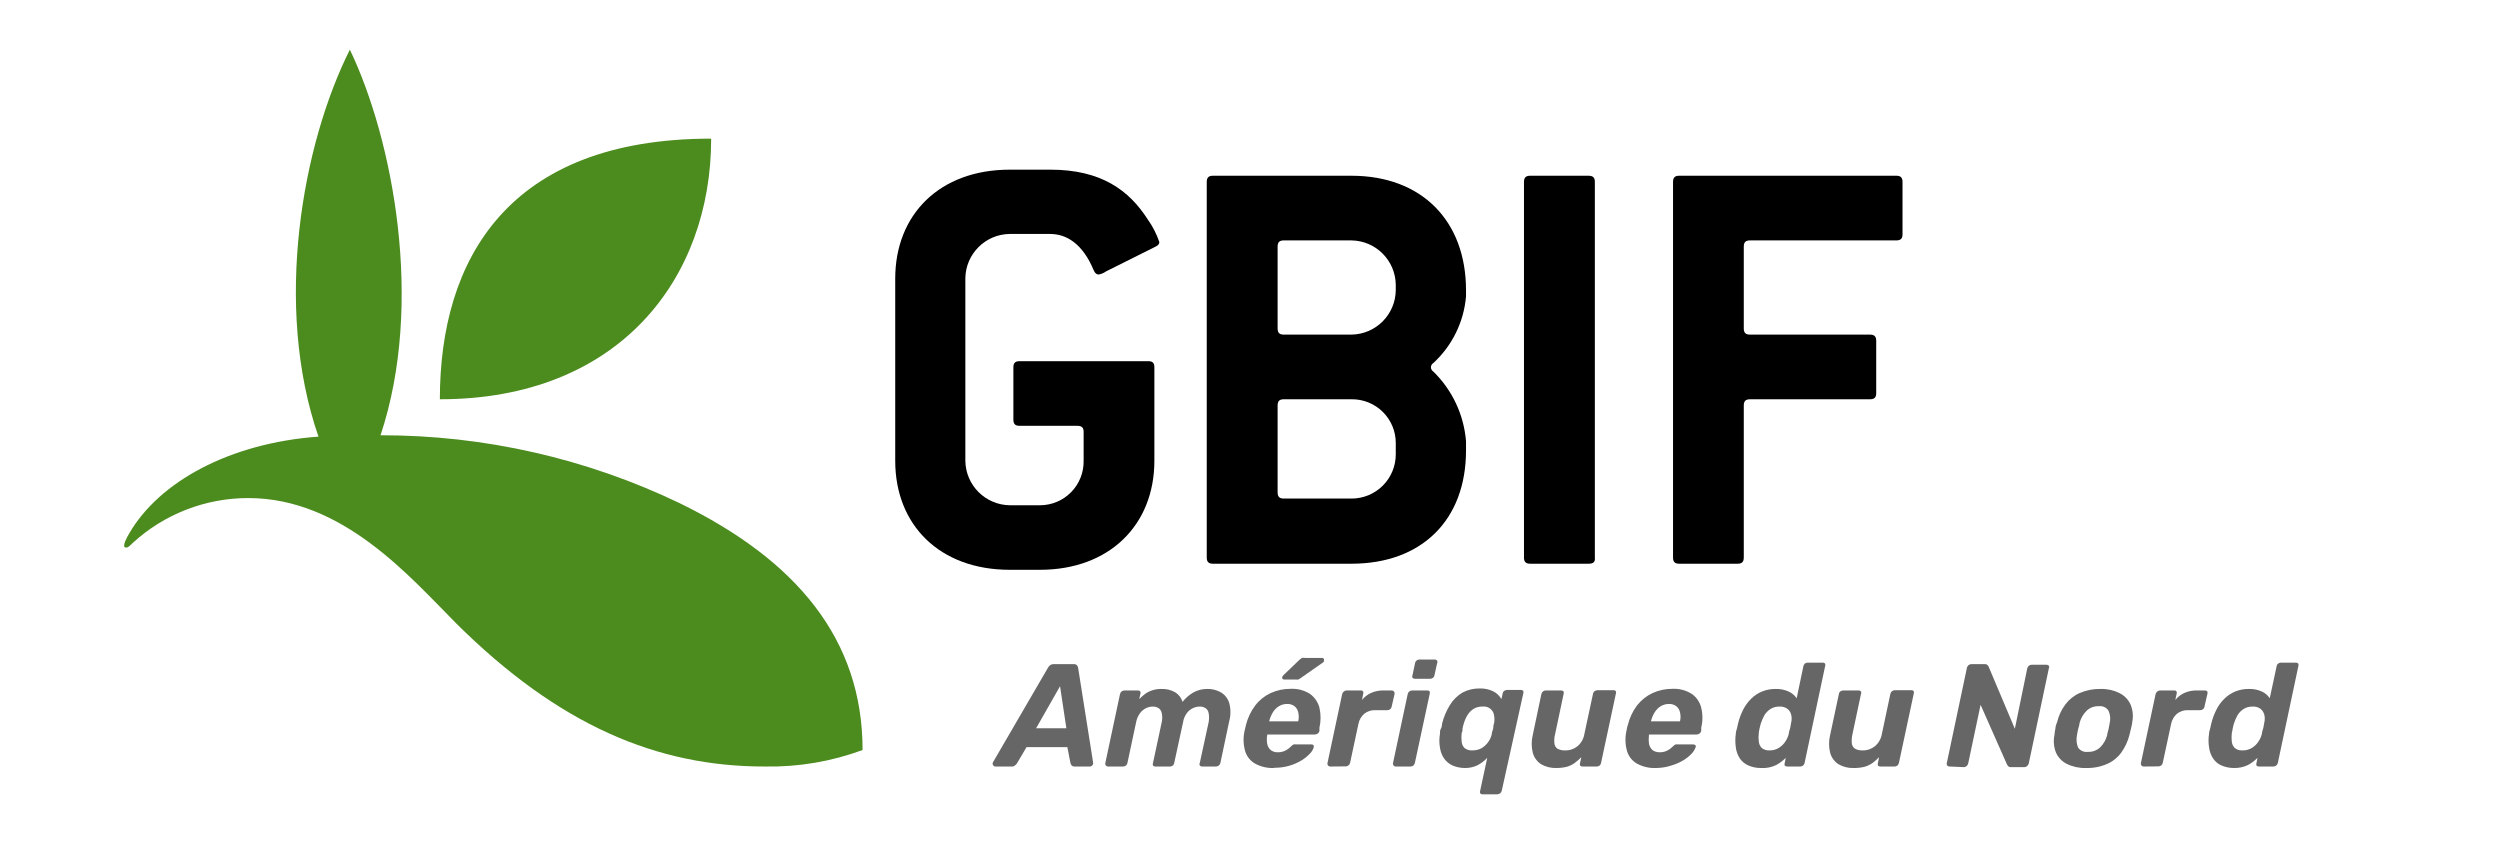
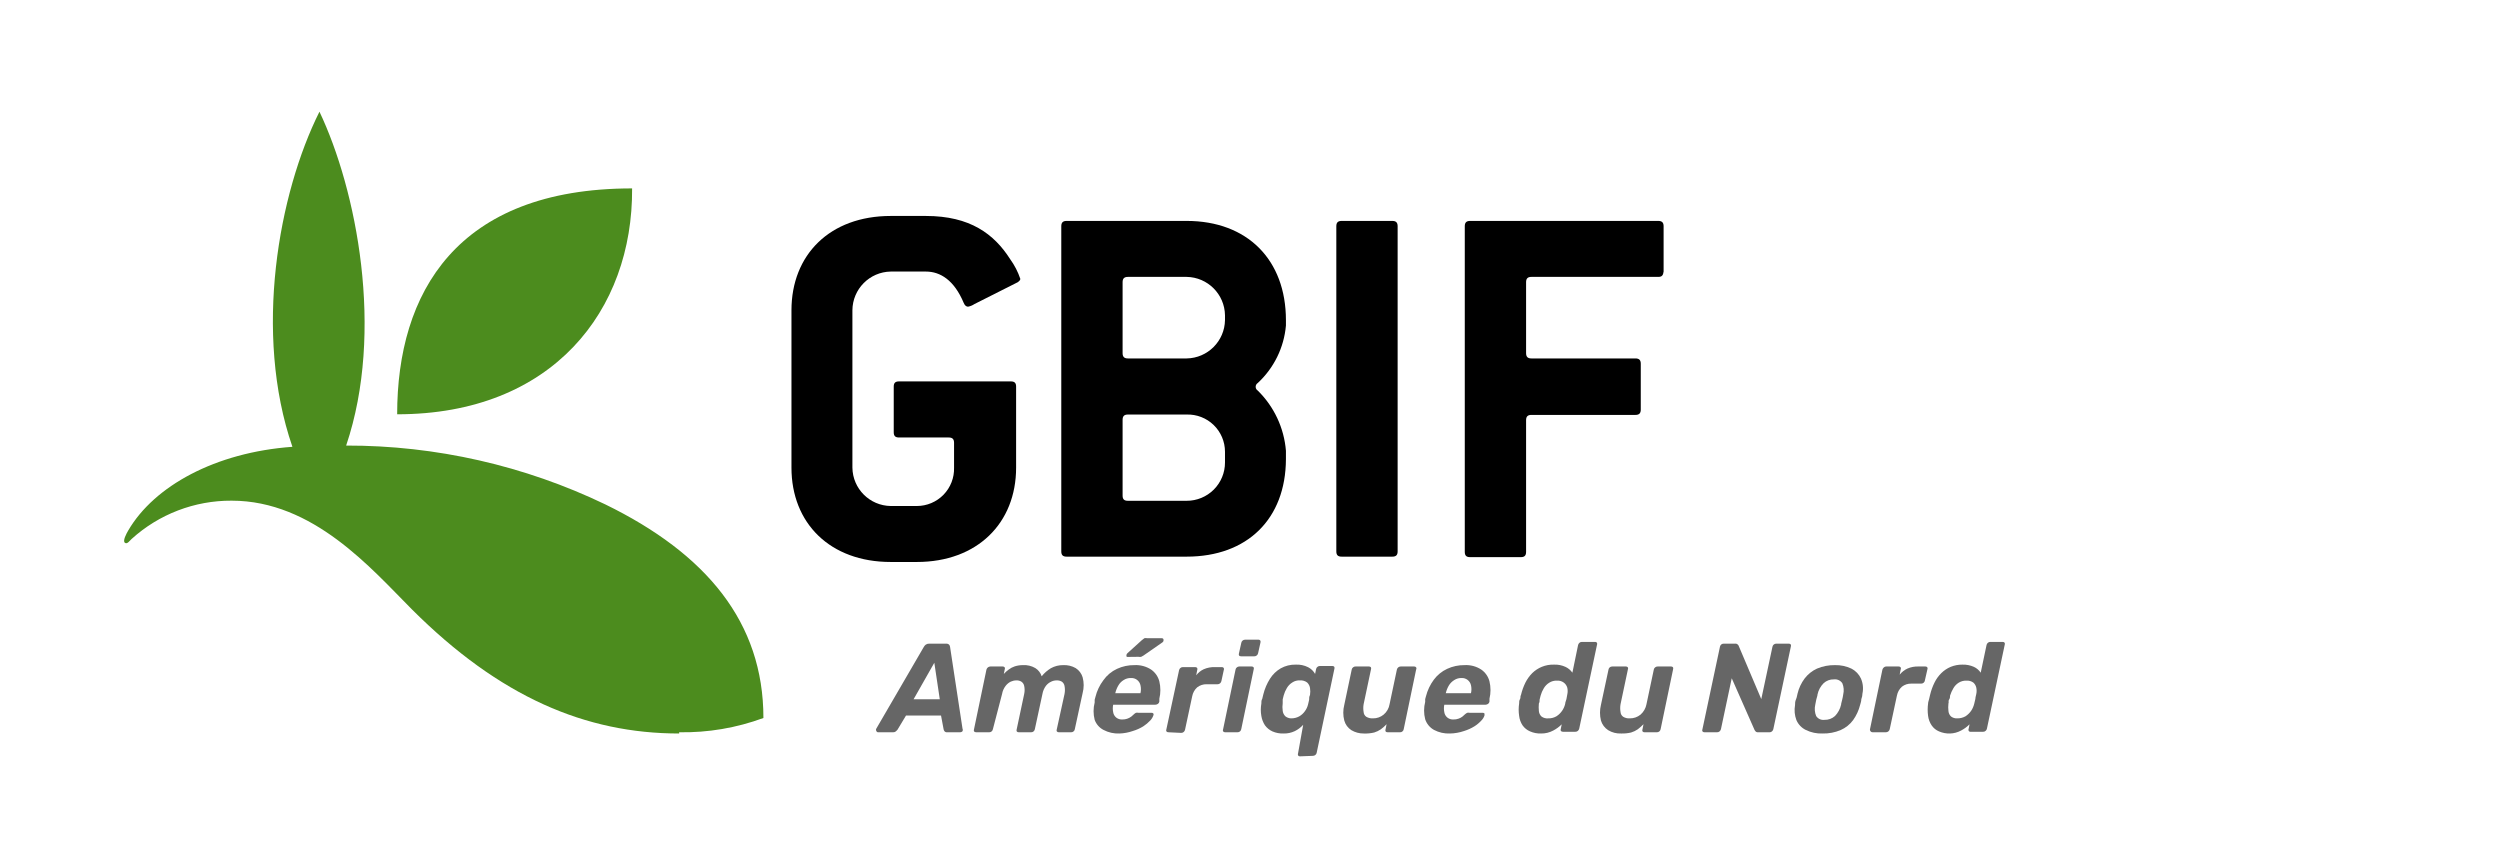
<svg xmlns="http://www.w3.org/2000/svg" id="Layer_1" data-name="Layer 1" width="201.43" height="68" viewBox="0 0 201.43 68">
  <defs>
    <style>.cls-1{fill:#4c8c1e;}.cls-2{fill:#666;}</style>
  </defs>
-   <path class="cls-1" d="M35.44,32.17c0-11.27,5.5-21,21.86-21,0,11.3-7.43,21-21.86,21" />
-   <path class="cls-1" d="M61.66,61.76a21.51,21.51,0,0,0,7.84-1.33c0-8.92-5.32-15.29-14.72-19.88a55.56,55.56,0,0,0-24.12-5.48c3.54-10.63,1-23.83-2.47-31.07C24.38,11.59,22,24.6,25.66,35.18,18.49,35.7,12.8,38.83,10.4,43c-.19.31-.55,1-.33,1.1s.45-.19.62-.35A13.77,13.77,0,0,1,20,40.13c7.61,0,13,6.32,16.78,10.12C45,58.41,52.93,61.78,61.66,61.76" />
-   <path d="M93.11,19.87l-4,2a1.44,1.44,0,0,1-.59.25c-.15,0-.3-.1-.4-.35-.89-2.13-2.18-2.92-3.52-2.92H81.36a3.62,3.62,0,0,0-3.58,3.57V37.13a3.63,3.63,0,0,0,3.58,3.58h2.43a3.52,3.52,0,0,0,3.52-3.58V34.8c0-.35-.15-.49-.5-.49H82.15c-.35,0-.5-.15-.5-.5V29.59c0-.34.15-.49.5-.49H92.52c.35,0,.49.15.49.49v7.54c0,5.16-3.62,8.78-9.22,8.78H81.36c-5.66,0-9.23-3.62-9.23-8.78V22.45c0-5.16,3.57-8.78,9.23-8.78h3.27c4.12,0,6.35,1.68,7.84,4a7.11,7.11,0,0,1,.94,1.83C93.41,19.67,93.31,19.77,93.11,19.87Z" />
-   <path d="M108.89,45.42H97.73c-.35,0-.5-.15-.5-.5V14.66c0-.35.15-.5.5-.5h11.16c5.66,0,9.23,3.63,9.23,9.23v.5a8.26,8.26,0,0,1-2.63,5.36.41.41,0,0,0-.2.34.43.43,0,0,0,.2.35,8.84,8.84,0,0,1,2.63,5.61v.74C118.12,41.9,114.55,45.42,108.89,45.42Zm3.57-22.48a3.62,3.62,0,0,0-3.57-3.57h-5.46c-.34,0-.49.15-.49.5v6.6c0,.34.15.49.49.49h5.46a3.62,3.62,0,0,0,3.57-3.57Zm0,12.75a3.52,3.52,0,0,0-3.57-3.52h-5.46c-.34,0-.49.15-.49.5v7c0,.35.15.5.49.5h5.46a3.56,3.56,0,0,0,3.57-3.57Z" />
-   <path d="M128,45.42h-4.71c-.35,0-.5-.15-.5-.5V14.66c0-.35.15-.5.5-.5H128c.35,0,.5.15.5.5V44.92C128.54,45.27,128.39,45.42,128,45.42Z" />
-   <path d="M152.8,19.37H141c-.35,0-.5.15-.5.5v6.6c0,.34.15.49.5.49h9.67c.35,0,.5.15.5.5v4.22c0,.34-.15.49-.5.49H141c-.35,0-.5.15-.5.5V44.92c0,.35-.15.5-.49.5h-4.72c-.34,0-.49-.15-.49-.5V14.66c0-.35.15-.5.49-.5H152.8c.34,0,.49.15.49.5v4.22C153.29,19.22,153.14,19.37,152.8,19.37Z" />
-   <path class="cls-2" d="M80.2,61.76a.2.2,0,0,1-.19-.12.21.21,0,0,1,0-.23l4.41-7.58a.8.8,0,0,1,.18-.23.53.53,0,0,1,.32-.09h1.58a.34.34,0,0,1,.27.09.4.4,0,0,1,.1.23l1.2,7.58a.29.29,0,0,1-.06.26.26.26,0,0,1-.21.09h-1.2a.34.34,0,0,1-.25-.08.5.5,0,0,1-.1-.19L86,60.2H82.71l-.78,1.32a.81.81,0,0,1-.16.16.35.35,0,0,1-.26.08Zm3.28-3.08h2.44l-.51-3.39Z" />
-   <path class="cls-2" d="M89.3,61.76a.23.23,0,0,1-.24-.29l1.18-5.54a.38.38,0,0,1,.13-.22.4.4,0,0,1,.23-.08h1.09a.26.26,0,0,1,.19.08.31.31,0,0,1,0,.22l-.09.4a4.36,4.36,0,0,1,.46-.41,2,2,0,0,1,.56-.29,2.2,2.2,0,0,1,.76-.12,2.09,2.09,0,0,1,1.12.27,1.38,1.38,0,0,1,.59.77,3.06,3.06,0,0,1,.86-.75,2.23,2.23,0,0,1,1.15-.29,2.1,2.1,0,0,1,1.09.28,1.51,1.51,0,0,1,.66.85,2.79,2.79,0,0,1,0,1.47l-.71,3.36a.39.39,0,0,1-.13.21.37.37,0,0,1-.22.08H96.86a.24.24,0,0,1-.19-.08.23.23,0,0,1,0-.21l.71-3.27a2,2,0,0,0,0-.76.59.59,0,0,0-.26-.39.85.85,0,0,0-.48-.12,1.31,1.31,0,0,0-1,.51,1.67,1.67,0,0,0-.32.76l-.71,3.27a.36.36,0,0,1-.11.21.38.38,0,0,1-.23.08H93.1a.25.25,0,0,1-.2-.08.25.25,0,0,1,0-.21l.7-3.27a1.67,1.67,0,0,0,0-.76.59.59,0,0,0-.26-.39.89.89,0,0,0-.47-.12,1.3,1.3,0,0,0-.52.12,1.4,1.4,0,0,0-.49.4,1.82,1.82,0,0,0-.32.74l-.7,3.28a.33.33,0,0,1-.12.21.37.37,0,0,1-.22.08Z" />
-   <path class="cls-2" d="M102.64,61.88a2.93,2.93,0,0,1-1.49-.34,1.72,1.72,0,0,1-.82-1,3.3,3.3,0,0,1-.06-1.62,2.33,2.33,0,0,0,.06-.25,2.61,2.61,0,0,1,.06-.26,4.34,4.34,0,0,1,.74-1.56,3.32,3.32,0,0,1,1.23-1,3.85,3.85,0,0,1,1.63-.35,2.65,2.65,0,0,1,1.56.41,2,2,0,0,1,.76,1.11,3.63,3.63,0,0,1,0,1.61l0,.27a.37.37,0,0,1-.13.2.41.41,0,0,1-.24.08h-3.84v0s0,0,0,.05a2,2,0,0,0,0,.69.86.86,0,0,0,.28.51.85.85,0,0,0,.57.18,1.23,1.23,0,0,0,.49-.08,1.25,1.25,0,0,0,.36-.2,1.72,1.72,0,0,0,.23-.2.84.84,0,0,1,.2-.15.58.58,0,0,1,.21,0h1.23a.25.25,0,0,1,.18.07s0,.1,0,.18a1.27,1.27,0,0,1-.29.47,3.38,3.38,0,0,1-.65.54,4.13,4.13,0,0,1-2.22.62Zm-.35-3.76h2.31v0a1.53,1.53,0,0,0,0-.73.86.86,0,0,0-.3-.49.92.92,0,0,0-.59-.18,1.21,1.21,0,0,0-.66.18,1.44,1.44,0,0,0-.49.49,2.54,2.54,0,0,0-.3.73Zm1.18-3.37c-.13,0-.18-.07-.16-.19a.34.34,0,0,1,.1-.16l1.26-1.21a1.22,1.22,0,0,1,.24-.18.55.55,0,0,1,.24,0h1.36c.13,0,.19.07.17.21a.17.17,0,0,1-.09.16l-1.77,1.24a1,1,0,0,1-.22.13.82.82,0,0,1-.25,0Z" />
-   <path class="cls-2" d="M107.2,61.76a.23.23,0,0,1-.24-.29l1.18-5.54a.39.39,0,0,1,.13-.21.33.33,0,0,1,.22-.09h1.16a.2.2,0,0,1,.18.09.25.25,0,0,1,0,.21l-.09.47a1.87,1.87,0,0,1,.71-.56,2.41,2.41,0,0,1,1.06-.21h.62a.22.22,0,0,1,.18.08.27.27,0,0,1,.05.22l-.23,1a.32.32,0,0,1-.12.21.32.32,0,0,1-.22.08h-1a1.32,1.32,0,0,0-.87.29,1.43,1.43,0,0,0-.47.82l-.67,3.13a.39.39,0,0,1-.13.21.36.36,0,0,1-.23.08Z" />
-   <path class="cls-2" d="M112.48,61.76a.23.23,0,0,1-.24-.29l1.18-5.54a.38.38,0,0,1,.13-.22.4.4,0,0,1,.23-.08H115a.23.23,0,0,1,.19.08.31.31,0,0,1,0,.22L114,61.47a.45.45,0,0,1-.12.21.35.35,0,0,1-.22.08ZM114,54.69a.24.24,0,0,1-.19-.08.24.24,0,0,1,0-.22l.2-.94a.32.32,0,0,1,.12-.22.33.33,0,0,1,.23-.09h1.24a.22.22,0,0,1,.19.09.24.24,0,0,1,0,.22l-.21.94a.32.32,0,0,1-.12.22.37.37,0,0,1-.22.08Z" />
-   <path class="cls-2" d="M119.45,64a.26.26,0,0,1-.19-.08.3.3,0,0,1,0-.21l.57-2.65a2.8,2.8,0,0,1-.79.6,2.25,2.25,0,0,1-1,.22,2.54,2.54,0,0,1-1-.2,1.69,1.69,0,0,1-.69-.57,2.11,2.11,0,0,1-.33-.87,3.21,3.21,0,0,1,0-1.11c0-.16,0-.3.08-.43s.07-.28.1-.43a5.27,5.27,0,0,1,.62-1.46,3,3,0,0,1,1-1,2.84,2.84,0,0,1,1.4-.34,2.31,2.31,0,0,1,1.11.24,1.53,1.53,0,0,1,.64.62l.1-.44a.32.32,0,0,1,.12-.22.38.38,0,0,1,.23-.08h1.12a.23.23,0,0,1,.19.08.27.27,0,0,1,0,.22L121,63.71a.39.39,0,0,1-.13.21.41.41,0,0,1-.24.08Zm-.82-3.54a1.51,1.51,0,0,0,.75-.18,1.81,1.81,0,0,0,.81-1.1c0-.15.07-.3.11-.45s0-.29.08-.44a1.83,1.83,0,0,0,0-.66.83.83,0,0,0-.93-.7,1.3,1.3,0,0,0-.73.19,1.59,1.59,0,0,0-.49.51,2.9,2.9,0,0,0-.3.7,2.22,2.22,0,0,0-.09.37c0,.12,0,.24-.07.36a2.77,2.77,0,0,0,0,.7.81.81,0,0,0,.23.51A.92.92,0,0,0,118.63,60.46Z" />
-   <path class="cls-2" d="M125.38,61.88a2.3,2.3,0,0,1-1.22-.31,1.62,1.62,0,0,1-.66-.91,3,3,0,0,1,0-1.45l.69-3.28a.38.38,0,0,1,.13-.22.36.36,0,0,1,.23-.08h1.24a.26.26,0,0,1,.19.08.31.31,0,0,1,0,.22l-.68,3.21a2,2,0,0,0-.06.73.59.59,0,0,0,.24.45,1.2,1.2,0,0,0,.63.14,1.51,1.51,0,0,0,1-.34,1.65,1.65,0,0,0,.55-1l.69-3.21a.34.34,0,0,1,.13-.22.37.37,0,0,1,.22-.08H130a.23.23,0,0,1,.19.08.27.27,0,0,1,0,.22L129,61.47a.36.36,0,0,1-.11.21.38.38,0,0,1-.23.08h-1.15a.26.26,0,0,1-.2-.08.3.3,0,0,1,0-.21l.1-.46a5.66,5.66,0,0,1-.54.47,2.1,2.1,0,0,1-.62.3A3.59,3.59,0,0,1,125.38,61.88Z" />
-   <path class="cls-2" d="M133.41,61.88a2.91,2.91,0,0,1-1.49-.34,1.72,1.72,0,0,1-.82-1,3.3,3.3,0,0,1-.06-1.62l.05-.25a1.2,1.2,0,0,1,.07-.26,4.32,4.32,0,0,1,.73-1.56,3.43,3.43,0,0,1,1.24-1,3.77,3.77,0,0,1,1.62-.35,2.65,2.65,0,0,1,1.56.41,1.9,1.9,0,0,1,.76,1.11,3.36,3.36,0,0,1,0,1.61l0,.27a.37.37,0,0,1-.13.2.41.41,0,0,1-.24.08h-3.84a.08.08,0,0,1,0,0,.08.08,0,0,1,0,.05,2.65,2.65,0,0,0,0,.69.92.92,0,0,0,.28.51.88.88,0,0,0,.57.18,1.28,1.28,0,0,0,.5-.08,1.25,1.25,0,0,0,.36-.2l.23-.2a.68.68,0,0,1,.2-.15.58.58,0,0,1,.21,0h1.23a.24.24,0,0,1,.17.07.18.18,0,0,1,0,.18,1.42,1.42,0,0,1-.29.47,3.18,3.18,0,0,1-.66.54,4,4,0,0,1-1,.44A4,4,0,0,1,133.41,61.88Zm-.36-3.76h2.31v0a1.53,1.53,0,0,0,0-.73.86.86,0,0,0-.3-.49.9.9,0,0,0-.59-.18,1.26,1.26,0,0,0-.66.18,1.53,1.53,0,0,0-.49.49,2.54,2.54,0,0,0-.3.73Z" />
-   <path class="cls-2" d="M141.88,61.88a2.47,2.47,0,0,1-1-.2,1.59,1.59,0,0,1-.69-.56,2.06,2.06,0,0,1-.33-.89,3.9,3.9,0,0,1,0-1.13c0-.15.06-.29.09-.41s.05-.25.09-.4a5.2,5.2,0,0,1,.41-1.11,3.44,3.44,0,0,1,.64-.88,2.71,2.71,0,0,1,.87-.58,2.8,2.8,0,0,1,1.1-.21,2.38,2.38,0,0,1,1.06.21,1.57,1.57,0,0,1,.64.54l.54-2.57a.34.34,0,0,1,.34-.3h1.21a.25.25,0,0,1,.2.08.27.27,0,0,1,0,.22l-1.65,7.78a.45.45,0,0,1-.12.21.4.4,0,0,1-.23.08H144a.26.26,0,0,1-.2-.08.25.25,0,0,1,0-.21l.08-.41a3,3,0,0,1-.79.59A2.44,2.44,0,0,1,141.88,61.88Zm.67-1.42a1.36,1.36,0,0,0,.77-.2,1.66,1.66,0,0,0,.52-.5,1.93,1.93,0,0,0,.29-.66c0-.15.08-.3.11-.45s.06-.3.08-.44a1.3,1.3,0,0,0,0-.62.86.86,0,0,0-.29-.47,1,1,0,0,0-.65-.19,1.29,1.29,0,0,0-.72.19,1.62,1.62,0,0,0-.5.51,4,4,0,0,0-.3.7l-.09.37a2.25,2.25,0,0,0-.06.36,2.77,2.77,0,0,0,0,.7.87.87,0,0,0,.24.51A.89.89,0,0,0,142.55,60.46Z" />
-   <path class="cls-2" d="M149.33,61.88a2.26,2.26,0,0,1-1.21-.31,1.62,1.62,0,0,1-.66-.91,3,3,0,0,1,0-1.45l.7-3.28a.32.32,0,0,1,.12-.22.38.38,0,0,1,.23-.08h1.25a.22.22,0,0,1,.18.08.24.24,0,0,1,0,.22l-.68,3.21a2.48,2.48,0,0,0-.06.73.64.64,0,0,0,.25.45,1.16,1.16,0,0,0,.62.14,1.51,1.51,0,0,0,1-.34,1.66,1.66,0,0,0,.56-1l.68-3.21a.38.38,0,0,1,.13-.22.4.4,0,0,1,.23-.08H154a.23.23,0,0,1,.19.08.31.31,0,0,1,0,.22L153,61.47a.45.45,0,0,1-.12.21.35.35,0,0,1-.22.08H151.5a.24.24,0,0,1-.19-.08.25.25,0,0,1,0-.21l.09-.46a4.58,4.58,0,0,1-.53.47,2.29,2.29,0,0,1-.63.3A3.47,3.47,0,0,1,149.33,61.88Z" />
-   <path class="cls-2" d="M157.09,61.76a.22.22,0,0,1-.23-.29l1.62-7.67a.39.39,0,0,1,.13-.21.36.36,0,0,1,.23-.08h1.06a.31.31,0,0,1,.24.08.31.31,0,0,1,.09.13l2.11,5,1-4.87a.39.39,0,0,1,.13-.21.36.36,0,0,1,.23-.08h1.19a.24.24,0,0,1,.19.08.22.22,0,0,1,0,.21l-1.62,7.67a.41.41,0,0,1-.13.2.31.31,0,0,1-.22.09h-1.07a.3.3,0,0,1-.24-.08l-.09-.13-2.13-4.81-1,4.73a.39.39,0,0,1-.13.21.36.36,0,0,1-.23.08Z" />
-   <path class="cls-2" d="M168.07,61.88a3.28,3.28,0,0,1-1.54-.33,1.87,1.87,0,0,1-.88-.92,2.48,2.48,0,0,1-.12-1.4,4.16,4.16,0,0,1,.08-.54c0-.2.09-.38.14-.52a3.83,3.83,0,0,1,.66-1.41,2.89,2.89,0,0,1,1.15-.92,4,4,0,0,1,1.68-.33,3.19,3.19,0,0,1,1.52.33,1.87,1.87,0,0,1,.9.92,2.39,2.39,0,0,1,.14,1.41c0,.14-.06.32-.1.52l-.13.54a4.2,4.2,0,0,1-.65,1.4,2.79,2.79,0,0,1-1.14.92A4,4,0,0,1,168.07,61.88Zm.14-1.3a1.38,1.38,0,0,0,1-.36,2.12,2.12,0,0,0,.57-1c0-.12.07-.28.11-.47s.07-.36.09-.48a1.55,1.55,0,0,0-.09-1,.79.79,0,0,0-.77-.37,1.34,1.34,0,0,0-1,.37,2.13,2.13,0,0,0-.57,1c0,.12-.06.28-.11.48s-.07.35-.09.47a1.72,1.72,0,0,0,.08,1A.8.8,0,0,0,168.21,60.58Z" />
-   <path class="cls-2" d="M172.74,61.76a.23.23,0,0,1-.24-.29l1.18-5.54a.39.39,0,0,1,.13-.21.35.35,0,0,1,.23-.09h1.15a.2.2,0,0,1,.18.09.26.26,0,0,1,0,.21l-.1.47a1.94,1.94,0,0,1,.71-.56,2.41,2.41,0,0,1,1.06-.21h.62a.26.26,0,0,1,.19.08.31.31,0,0,1,0,.22l-.23,1a.28.28,0,0,1-.12.21.32.32,0,0,1-.22.08h-1a1.33,1.33,0,0,0-.88.29,1.49,1.49,0,0,0-.47.82l-.67,3.13a.38.38,0,0,1-.12.21.4.4,0,0,1-.23.08Z" />
-   <path class="cls-2" d="M180,61.88a2.56,2.56,0,0,1-1-.2,1.51,1.51,0,0,1-.68-.56,2.06,2.06,0,0,1-.33-.89,3.58,3.58,0,0,1,0-1.13c0-.15.06-.29.09-.41s.05-.25.09-.4a5.2,5.2,0,0,1,.41-1.11,3.22,3.22,0,0,1,.64-.88,2.71,2.71,0,0,1,.87-.58,2.8,2.8,0,0,1,1.1-.21,2.38,2.38,0,0,1,1.06.21,1.54,1.54,0,0,1,.63.54l.55-2.57a.32.32,0,0,1,.12-.22.37.37,0,0,1,.22-.08h1.21a.26.26,0,0,1,.2.08.31.31,0,0,1,0,.22l-1.65,7.78a.39.39,0,0,1-.13.21.36.36,0,0,1-.23.08H182a.24.24,0,0,1-.19-.08.25.25,0,0,1,0-.21l.08-.41a3,3,0,0,1-.79.59A2.47,2.47,0,0,1,180,61.88Zm.67-1.42a1.36,1.36,0,0,0,.77-.2,1.66,1.66,0,0,0,.52-.5,1.93,1.93,0,0,0,.29-.66c0-.15.08-.3.11-.45s.06-.3.08-.44a1.3,1.3,0,0,0,0-.62.92.92,0,0,0-.29-.47,1,1,0,0,0-.65-.19,1.29,1.29,0,0,0-.72.19,1.52,1.52,0,0,0-.5.51,4,4,0,0,0-.3.7l-.09.37c0,.12-.05.24-.07.36a3.3,3.3,0,0,0,0,.7.87.87,0,0,0,.24.51A.89.89,0,0,0,180.62,60.46Z" />
+   <path class="cls-1" d="M32,33.38c0-9.75,4.76-18.2,18.93-18.2C51,25,44.52,33.38,32,33.38" />
+   <path class="cls-1" d="M54.72,59a18.7,18.7,0,0,0,6.79-1.15c0-7.72-4.61-13.24-12.74-17.21A48.05,48.05,0,0,0,27.89,35.9C31,26.69,28.72,15.27,25.74,9c-3.29,6.57-5.34,17.83-2.18,27-6.21.45-11.13,3.16-13.22,6.73-.16.27-.47.85-.28,1s.39-.17.54-.3a11.9,11.9,0,0,1,8.06-3.09c6.59,0,11.25,5.47,14.53,8.76,7.07,7.06,14,10,21.53,10" />
+   <path d="M82,22.74,78.51,24.5a1.38,1.38,0,0,1-.51.21c-.13,0-.26-.08-.35-.3-.77-1.84-1.89-2.53-3.05-2.53H71.77A3.14,3.14,0,0,0,68.68,25V37.68a3.13,3.13,0,0,0,3.09,3.09h2.1a3,3,0,0,0,3-3.09v-2c0-.3-.13-.43-.43-.43h-4c-.3,0-.43-.12-.43-.42V31.15c0-.3.13-.42.43-.42h9c.3,0,.43.12.43.42v6.53c0,4.47-3.13,7.6-8,7.6h-2.1c-4.9,0-8-3.13-8-7.6V25c0-4.47,3.09-7.6,8-7.6H74.6c3.57,0,5.5,1.46,6.79,3.48a5.93,5.93,0,0,1,.82,1.59C82.21,22.57,82.12,22.65,82,22.74Z" />
+   <path d="M95.61,44.85H85.94c-.3,0-.43-.12-.43-.43V18.23c0-.3.13-.43.43-.43h9.67c4.89,0,8,3.13,8,8v.43a7.16,7.16,0,0,1-2.27,4.63.36.36,0,0,0,0,.61,7.66,7.66,0,0,1,2.27,4.85V37C103.59,41.81,100.5,44.85,95.61,44.85ZM98.7,25.4a3.14,3.14,0,0,0-3.09-3.09H90.88c-.3,0-.43.13-.43.43v5.71c0,.3.13.43.43.43h4.73a3.14,3.14,0,0,0,3.09-3.09Zm0,11a3,3,0,0,0-3.09-3H90.88c-.3,0-.43.13-.43.43v6.1c0,.3.13.42.43.42h4.73a3.08,3.08,0,0,0,3.09-3.09Z" />
+   <path d="M112.18,44.85H108.1c-.3,0-.43-.12-.43-.43V18.23c0-.3.13-.43.43-.43h4.08c.3,0,.43.13.43.43V44.42C112.61,44.73,112.48,44.85,112.18,44.85Z" />
+   <path d="M133.61,22.31H123.39c-.3,0-.43.13-.43.43v5.71c0,.3.13.43.43.43h8.38c.3,0,.43.13.43.43V33c0,.3-.13.43-.43.43h-8.38c-.3,0-.43.13-.43.43v10.6c0,.31-.13.43-.43.43h-4.08c-.3,0-.43-.12-.43-.43V18.23c0-.3.13-.43.43-.43h15.16c.3,0,.43.13.43.43v3.65C134,22.18,133.91,22.31,133.61,22.31Z" />
+   <path class="cls-2" d="M70.77,59a.15.15,0,0,1-.16-.1.18.18,0,0,1,0-.2l3.82-6.57a.58.58,0,0,1,.16-.19.47.47,0,0,1,.28-.08h1.36a.33.33,0,0,1,.24.08.33.33,0,0,1,.08.19l1,6.57a.26.26,0,0,1,0,.22.25.25,0,0,1-.18.08H76.32a.25.25,0,0,1-.21-.07.35.35,0,0,1-.08-.16l-.21-1.12H73l-.69,1.15a.8.8,0,0,1-.13.13.31.31,0,0,1-.22.07Zm2.84-2.66h2.11l-.44-2.94Z" />
+   <path class="cls-2" d="M78.65,59a.22.22,0,0,1-.17-.07.22.22,0,0,1,0-.18l1-4.8a.34.34,0,0,1,.31-.25h1a.19.19,0,0,1,.16.07.21.21,0,0,1,0,.18l-.07.35a2.57,2.57,0,0,1,.39-.35,1.64,1.64,0,0,1,.49-.26,2.18,2.18,0,0,1,.66-.1,1.76,1.76,0,0,1,1,.24,1.21,1.21,0,0,1,.51.66,2.86,2.86,0,0,1,.74-.65,2,2,0,0,1,1-.25,1.84,1.84,0,0,1,1,.24,1.33,1.33,0,0,1,.56.74,2.44,2.44,0,0,1,0,1.27l-.63,2.91a.27.27,0,0,1-.1.18.28.28,0,0,1-.19.07h-1a.19.19,0,0,1-.16-.07.2.2,0,0,1,0-.18l.62-2.83a1.67,1.67,0,0,0,0-.66.53.53,0,0,0-.22-.34.77.77,0,0,0-.42-.1,1,1,0,0,0-.43.1,1.14,1.14,0,0,0-.43.34,1.55,1.55,0,0,0-.28.66l-.61,2.83a.32.32,0,0,1-.1.18.29.29,0,0,1-.2.07h-1a.18.18,0,0,1-.16-.07.22.22,0,0,1,0-.18l.6-2.83a1.53,1.53,0,0,0,0-.66.54.54,0,0,0-.23-.34.72.72,0,0,0-.4-.1,1.12,1.12,0,0,0-.45.1,1.16,1.16,0,0,0-.42.35,1.46,1.46,0,0,0-.28.64L80,58.75a.32.32,0,0,1-.1.18.28.28,0,0,1-.19.07Z" />
+   <path class="cls-2" d="M90.2,59.1a2.51,2.51,0,0,1-1.29-.29A1.48,1.48,0,0,1,88.2,58a2.8,2.8,0,0,1,0-1.4s0-.13,0-.22a2.18,2.18,0,0,1,.06-.22,3.67,3.67,0,0,1,.64-1.35A2.75,2.75,0,0,1,90,53.89a3.23,3.23,0,0,1,1.4-.3,2.25,2.25,0,0,1,1.35.36,1.66,1.66,0,0,1,.66.95,3,3,0,0,1,0,1.4l0,.23a.29.29,0,0,1-.11.18.38.38,0,0,1-.21.07H89.69a.1.1,0,0,0,0,0,.43.43,0,0,1,0,0,1.51,1.51,0,0,0,0,.6.69.69,0,0,0,.24.43.71.71,0,0,0,.49.16,1.17,1.17,0,0,0,.74-.24,2,2,0,0,0,.2-.18.6.6,0,0,1,.17-.12.47.47,0,0,1,.19,0h1.06a.18.18,0,0,1,.15.06.15.15,0,0,1,0,.15,1.12,1.12,0,0,1-.25.41,3.07,3.07,0,0,1-.56.47,3.51,3.51,0,0,1-.85.38A3.59,3.59,0,0,1,90.2,59.1Zm-.31-3.25h2v0a1.42,1.42,0,0,0,0-.64.74.74,0,0,0-.77-.58,1,1,0,0,0-.58.16,1.21,1.21,0,0,0-.42.42,2.2,2.2,0,0,0-.26.64Zm1-2.92c-.11,0-.15,0-.13-.16a.25.25,0,0,1,.08-.14L92,51.58a1.45,1.45,0,0,1,.21-.16.58.58,0,0,1,.21,0h1.17c.12,0,.17.06.16.18a.19.19,0,0,1-.08.15l-1.54,1.07-.18.1a.51.51,0,0,1-.22,0Z" />
+   <path class="cls-2" d="M94.14,59a.19.19,0,0,1-.16-.07.19.19,0,0,1,0-.18L95,54a.29.29,0,0,1,.11-.18.28.28,0,0,1,.19-.07h1a.19.19,0,0,1,.16.07.22.22,0,0,1,0,.18l-.08.41a1.64,1.64,0,0,1,.61-.49,2.1,2.1,0,0,1,.92-.17h.54a.17.17,0,0,1,.15.07.21.21,0,0,1,0,.18l-.19.88a.34.34,0,0,1-.11.18.28.28,0,0,1-.19.07h-.89a1.2,1.2,0,0,0-.76.25,1.28,1.28,0,0,0-.4.71l-.58,2.71a.34.34,0,0,1-.11.18.29.29,0,0,1-.2.07Z" />
+   <path class="cls-2" d="M98.71,59a.19.19,0,0,1-.16-.07.19.19,0,0,1,0-.18l1-4.8a.27.27,0,0,1,.11-.18.3.3,0,0,1,.19-.07h1a.19.19,0,0,1,.16.07.26.26,0,0,1,0,.18l-1,4.8a.32.32,0,0,1-.1.18.29.29,0,0,1-.2.07ZM100,52.88a.19.19,0,0,1-.17-.07.24.24,0,0,1,0-.19l.18-.81a.31.31,0,0,1,.3-.27h1.08a.18.18,0,0,1,.16.08.24.24,0,0,1,0,.19l-.18.81a.29.29,0,0,1-.11.19.28.28,0,0,1-.19.07Z" />
+   <path class="cls-2" d="M104.74,60.94a.17.17,0,0,1-.15-.07.24.24,0,0,1,0-.19L105,58.4a2.21,2.21,0,0,1-.68.51,2,2,0,0,1-.9.19,2.07,2.07,0,0,1-.9-.17,1.53,1.53,0,0,1-.6-.49,1.93,1.93,0,0,1-.29-.75,2.83,2.83,0,0,1,0-1c0-.14,0-.27.07-.38l.09-.37a4.28,4.28,0,0,1,.54-1.26,2.52,2.52,0,0,1,.86-.83,2.36,2.36,0,0,1,1.21-.3,2,2,0,0,1,1,.21,1.33,1.33,0,0,1,.56.54l.08-.39a.27.27,0,0,1,.11-.18.29.29,0,0,1,.2-.07h1a.18.18,0,0,1,.16.07.26.26,0,0,1,0,.18l-1.42,6.73a.29.29,0,0,1-.11.19.31.31,0,0,1-.2.07Zm-.7-3.06a1.32,1.32,0,0,0,.64-.16,1.43,1.43,0,0,0,.46-.42,1.52,1.52,0,0,0,.25-.53l.09-.39c0-.13,0-.26.07-.38a1.82,1.82,0,0,0,0-.57.78.78,0,0,0-.23-.44.87.87,0,0,0-.58-.17,1,1,0,0,0-.62.17,1.29,1.29,0,0,0-.43.44,2.32,2.32,0,0,0-.26.6,3,3,0,0,0-.08.32c0,.11,0,.21,0,.31a2.13,2.13,0,0,0,0,.61.73.73,0,0,0,.21.44A.78.78,0,0,0,104,57.88Z" />
+   <path class="cls-2" d="M109.88,59.1a1.91,1.91,0,0,1-1-.27,1.34,1.34,0,0,1-.57-.78,2.52,2.52,0,0,1,0-1.25l.6-2.85a.27.27,0,0,1,.11-.18.27.27,0,0,1,.2-.07h1.08a.19.19,0,0,1,.16.07.26.26,0,0,1,0,.18l-.59,2.79a1.81,1.81,0,0,0,0,.63.5.5,0,0,0,.21.38.94.94,0,0,0,.54.13,1.31,1.31,0,0,0,.86-.3,1.37,1.37,0,0,0,.48-.84l.59-2.79a.31.31,0,0,1,.11-.18.32.32,0,0,1,.2-.07h1.08a.18.18,0,0,1,.16.07.18.18,0,0,1,0,.18l-1,4.8a.27.27,0,0,1-.1.18.26.26,0,0,1-.19.07h-1a.19.19,0,0,1-.17-.07.22.22,0,0,1,0-.18l.08-.4a3.55,3.55,0,0,1-.46.41,1.93,1.93,0,0,1-.54.26A3.13,3.13,0,0,1,109.88,59.1Z" />
+   <path class="cls-2" d="M116.83,59.1a2.51,2.51,0,0,1-1.29-.29,1.52,1.52,0,0,1-.71-.86,2.8,2.8,0,0,1,0-1.4s0-.13,0-.22a2.18,2.18,0,0,1,.06-.22,3.84,3.84,0,0,1,.64-1.35,2.82,2.82,0,0,1,1.07-.87,3.23,3.23,0,0,1,1.4-.3,2.23,2.23,0,0,1,1.35.36,1.66,1.66,0,0,1,.66.95,3,3,0,0,1,0,1.4l0,.23a.29.29,0,0,1-.11.18.37.37,0,0,1-.2.07h-3.33a0,0,0,0,1,0,0,.07.07,0,0,1,0,0,1.51,1.51,0,0,0,0,.6.69.69,0,0,0,.24.43.71.71,0,0,0,.49.16,1.11,1.11,0,0,0,.43-.07,1.14,1.14,0,0,0,.31-.17,2,2,0,0,0,.2-.18.77.77,0,0,1,.18-.12.42.42,0,0,1,.18,0h1.06a.18.18,0,0,1,.15.06s0,.09,0,.15a1,1,0,0,1-.25.41,2.77,2.77,0,0,1-.56.47,3.62,3.62,0,0,1-.84.38A3.71,3.71,0,0,1,116.83,59.1Zm-.31-3.25h2v0a1.42,1.42,0,0,0,0-.64.74.74,0,0,0-.77-.58,1,1,0,0,0-.57.16,1.32,1.32,0,0,0-.43.42,2.2,2.2,0,0,0-.26.64Z" />
+   <path class="cls-2" d="M124.17,59.1a2.05,2.05,0,0,1-.89-.17,1.43,1.43,0,0,1-.6-.48,1.73,1.73,0,0,1-.28-.77,3.3,3.3,0,0,1,0-1c0-.12,0-.24.07-.35s0-.22.08-.34a4.64,4.64,0,0,1,.36-1,3,3,0,0,1,.55-.76,2.45,2.45,0,0,1,.76-.5,2.4,2.4,0,0,1,1-.18,2,2,0,0,1,.91.18,1.38,1.38,0,0,1,.56.47l.46-2.23a.34.34,0,0,1,.11-.18.28.28,0,0,1,.19-.07h1.05a.19.19,0,0,1,.17.07.22.22,0,0,1,0,.18l-1.43,6.74a.34.34,0,0,1-.11.18.29.29,0,0,1-.2.07h-1a.21.21,0,0,1-.17-.07.22.22,0,0,1,0-.18l.07-.35a2.78,2.78,0,0,1-.68.5A2,2,0,0,1,124.17,59.1Zm.58-1.22a1.24,1.24,0,0,0,.66-.17,1.63,1.63,0,0,0,.7-1c0-.12.07-.25.1-.38s.05-.26.07-.38a1.23,1.23,0,0,0,0-.54A.78.78,0,0,0,126,55a.83.83,0,0,0-.56-.16,1.07,1.07,0,0,0-.62.17,1.29,1.29,0,0,0-.43.44,2.32,2.32,0,0,0-.26.6,3,3,0,0,0-.08.32c0,.11,0,.21-.06.31a3.14,3.14,0,0,0,0,.61.68.68,0,0,0,.21.44A.78.78,0,0,0,124.75,57.88Z" />
+   <path class="cls-2" d="M130.62,59.1a1.86,1.86,0,0,1-1.05-.27,1.4,1.4,0,0,1-.58-.78,2.64,2.64,0,0,1,0-1.25l.61-2.85a.29.29,0,0,1,.1-.18.31.31,0,0,1,.2-.07H131a.18.18,0,0,1,.16.07.21.21,0,0,1,0,.18l-.59,2.79a1.81,1.81,0,0,0,0,.63.5.5,0,0,0,.21.38.9.9,0,0,0,.54.13,1.33,1.33,0,0,0,.86-.3,1.47,1.47,0,0,0,.48-.84l.59-2.79a.27.27,0,0,1,.11-.18.31.31,0,0,1,.2-.07h1.08a.18.18,0,0,1,.16.07.26.26,0,0,1,0,.18l-1,4.8a.32.32,0,0,1-.1.18.29.29,0,0,1-.2.07h-1a.18.18,0,0,1-.16-.07.22.22,0,0,1,0-.18l.08-.4a4.36,4.36,0,0,1-.46.41,1.93,1.93,0,0,1-.54.26A3.13,3.13,0,0,1,130.62,59.1Z" />
+   <path class="cls-2" d="M137.33,59a.19.19,0,0,1-.16-.07.19.19,0,0,1,0-.18l1.41-6.64a.32.32,0,0,1,.1-.18.31.31,0,0,1,.2-.07h.92a.25.25,0,0,1,.21.07.23.23,0,0,1,.08.11l1.82,4.29.9-4.22a.31.31,0,0,1,.31-.25h1a.21.21,0,0,1,.17.07.27.27,0,0,1,0,.18l-1.41,6.64a.33.33,0,0,1-.1.17.25.25,0,0,1-.19.08h-.93a.25.25,0,0,1-.21-.07l-.08-.11-1.84-4.17-.87,4.1a.34.34,0,0,1-.11.18.29.29,0,0,1-.2.07Z" />
+   <path class="cls-2" d="M146.84,59.1a2.79,2.79,0,0,1-1.33-.28,1.58,1.58,0,0,1-.77-.8,2.28,2.28,0,0,1-.11-1.21c0-.14,0-.29.08-.47s.08-.32.12-.45a3.35,3.35,0,0,1,.57-1.22,2.63,2.63,0,0,1,1-.8,3.57,3.57,0,0,1,1.45-.28,2.93,2.93,0,0,1,1.32.28,1.7,1.7,0,0,1,.77.8,2,2,0,0,1,.12,1.22q0,.2-.09.45c0,.18-.07.33-.1.47a3.64,3.64,0,0,1-.56,1.21,2.49,2.49,0,0,1-1,.8A3.52,3.52,0,0,1,146.84,59.1ZM147,58a1.2,1.2,0,0,0,.85-.31,1.93,1.93,0,0,0,.49-.91c0-.11.06-.24.09-.41a3.56,3.56,0,0,0,.08-.41,1.45,1.45,0,0,0-.07-.91.71.71,0,0,0-.68-.31,1.16,1.16,0,0,0-.83.31,1.81,1.81,0,0,0-.49.91c0,.1-.06.24-.1.41s-.06.3-.08.41a1.51,1.51,0,0,0,.07.91A.69.69,0,0,0,147,58Z" />
+   <path class="cls-2" d="M150.88,59a.19.19,0,0,1-.16-.07.2.2,0,0,1-.05-.18l1-4.8a.36.36,0,0,1,.12-.18.28.28,0,0,1,.19-.07h1a.19.19,0,0,1,.16.07.19.19,0,0,1,0,.18l-.08.41a1.75,1.75,0,0,1,.62-.49,2.08,2.08,0,0,1,.91-.17h.54a.18.18,0,0,1,.16.07.21.21,0,0,1,0,.18l-.2.88a.27.27,0,0,1-.1.18.28.28,0,0,1-.19.07H154a1.18,1.18,0,0,0-.76.25,1.28,1.28,0,0,0-.4.71l-.58,2.71a.34.34,0,0,1-.11.18.31.31,0,0,1-.2.07Z" />
+   <path class="cls-2" d="M157.12,59.1a2.05,2.05,0,0,1-.89-.17,1.34,1.34,0,0,1-.59-.48,1.74,1.74,0,0,1-.29-.77,3.67,3.67,0,0,1,0-1c0-.12.06-.24.08-.35a2.73,2.73,0,0,1,.08-.34,4.64,4.64,0,0,1,.36-1,2.79,2.79,0,0,1,.55-.76,2.4,2.4,0,0,1,.75-.5,2.44,2.44,0,0,1,.95-.18,2.1,2.1,0,0,1,.92.18,1.35,1.35,0,0,1,.55.47l.47-2.23a.29.29,0,0,1,.11-.18.26.26,0,0,1,.19-.07h1a.18.18,0,0,1,.16.07.22.22,0,0,1,0,.18l-1.43,6.74a.29.29,0,0,1-.11.18.26.26,0,0,1-.19.07h-1a.18.18,0,0,1-.17-.07.22.22,0,0,1,0-.18l.07-.35a2.78,2.78,0,0,1-.68.5A2,2,0,0,1,157.12,59.1Zm.58-1.22a1.31,1.31,0,0,0,.67-.17,1.71,1.71,0,0,0,.45-.44,1.76,1.76,0,0,0,.25-.58l.09-.38c0-.13.05-.26.07-.38a1.23,1.23,0,0,0,0-.54A.77.77,0,0,0,159,55a.85.85,0,0,0-.56-.16,1.1,1.1,0,0,0-.63.17,1.26,1.26,0,0,0-.42.44,2.74,2.74,0,0,0-.27.6c0,.1,0,.21-.08.32s0,.21-.05.31a2.51,2.51,0,0,0,0,.61.68.68,0,0,0,.21.44A.75.75,0,0,0,157.7,57.88Z" />
</svg>
